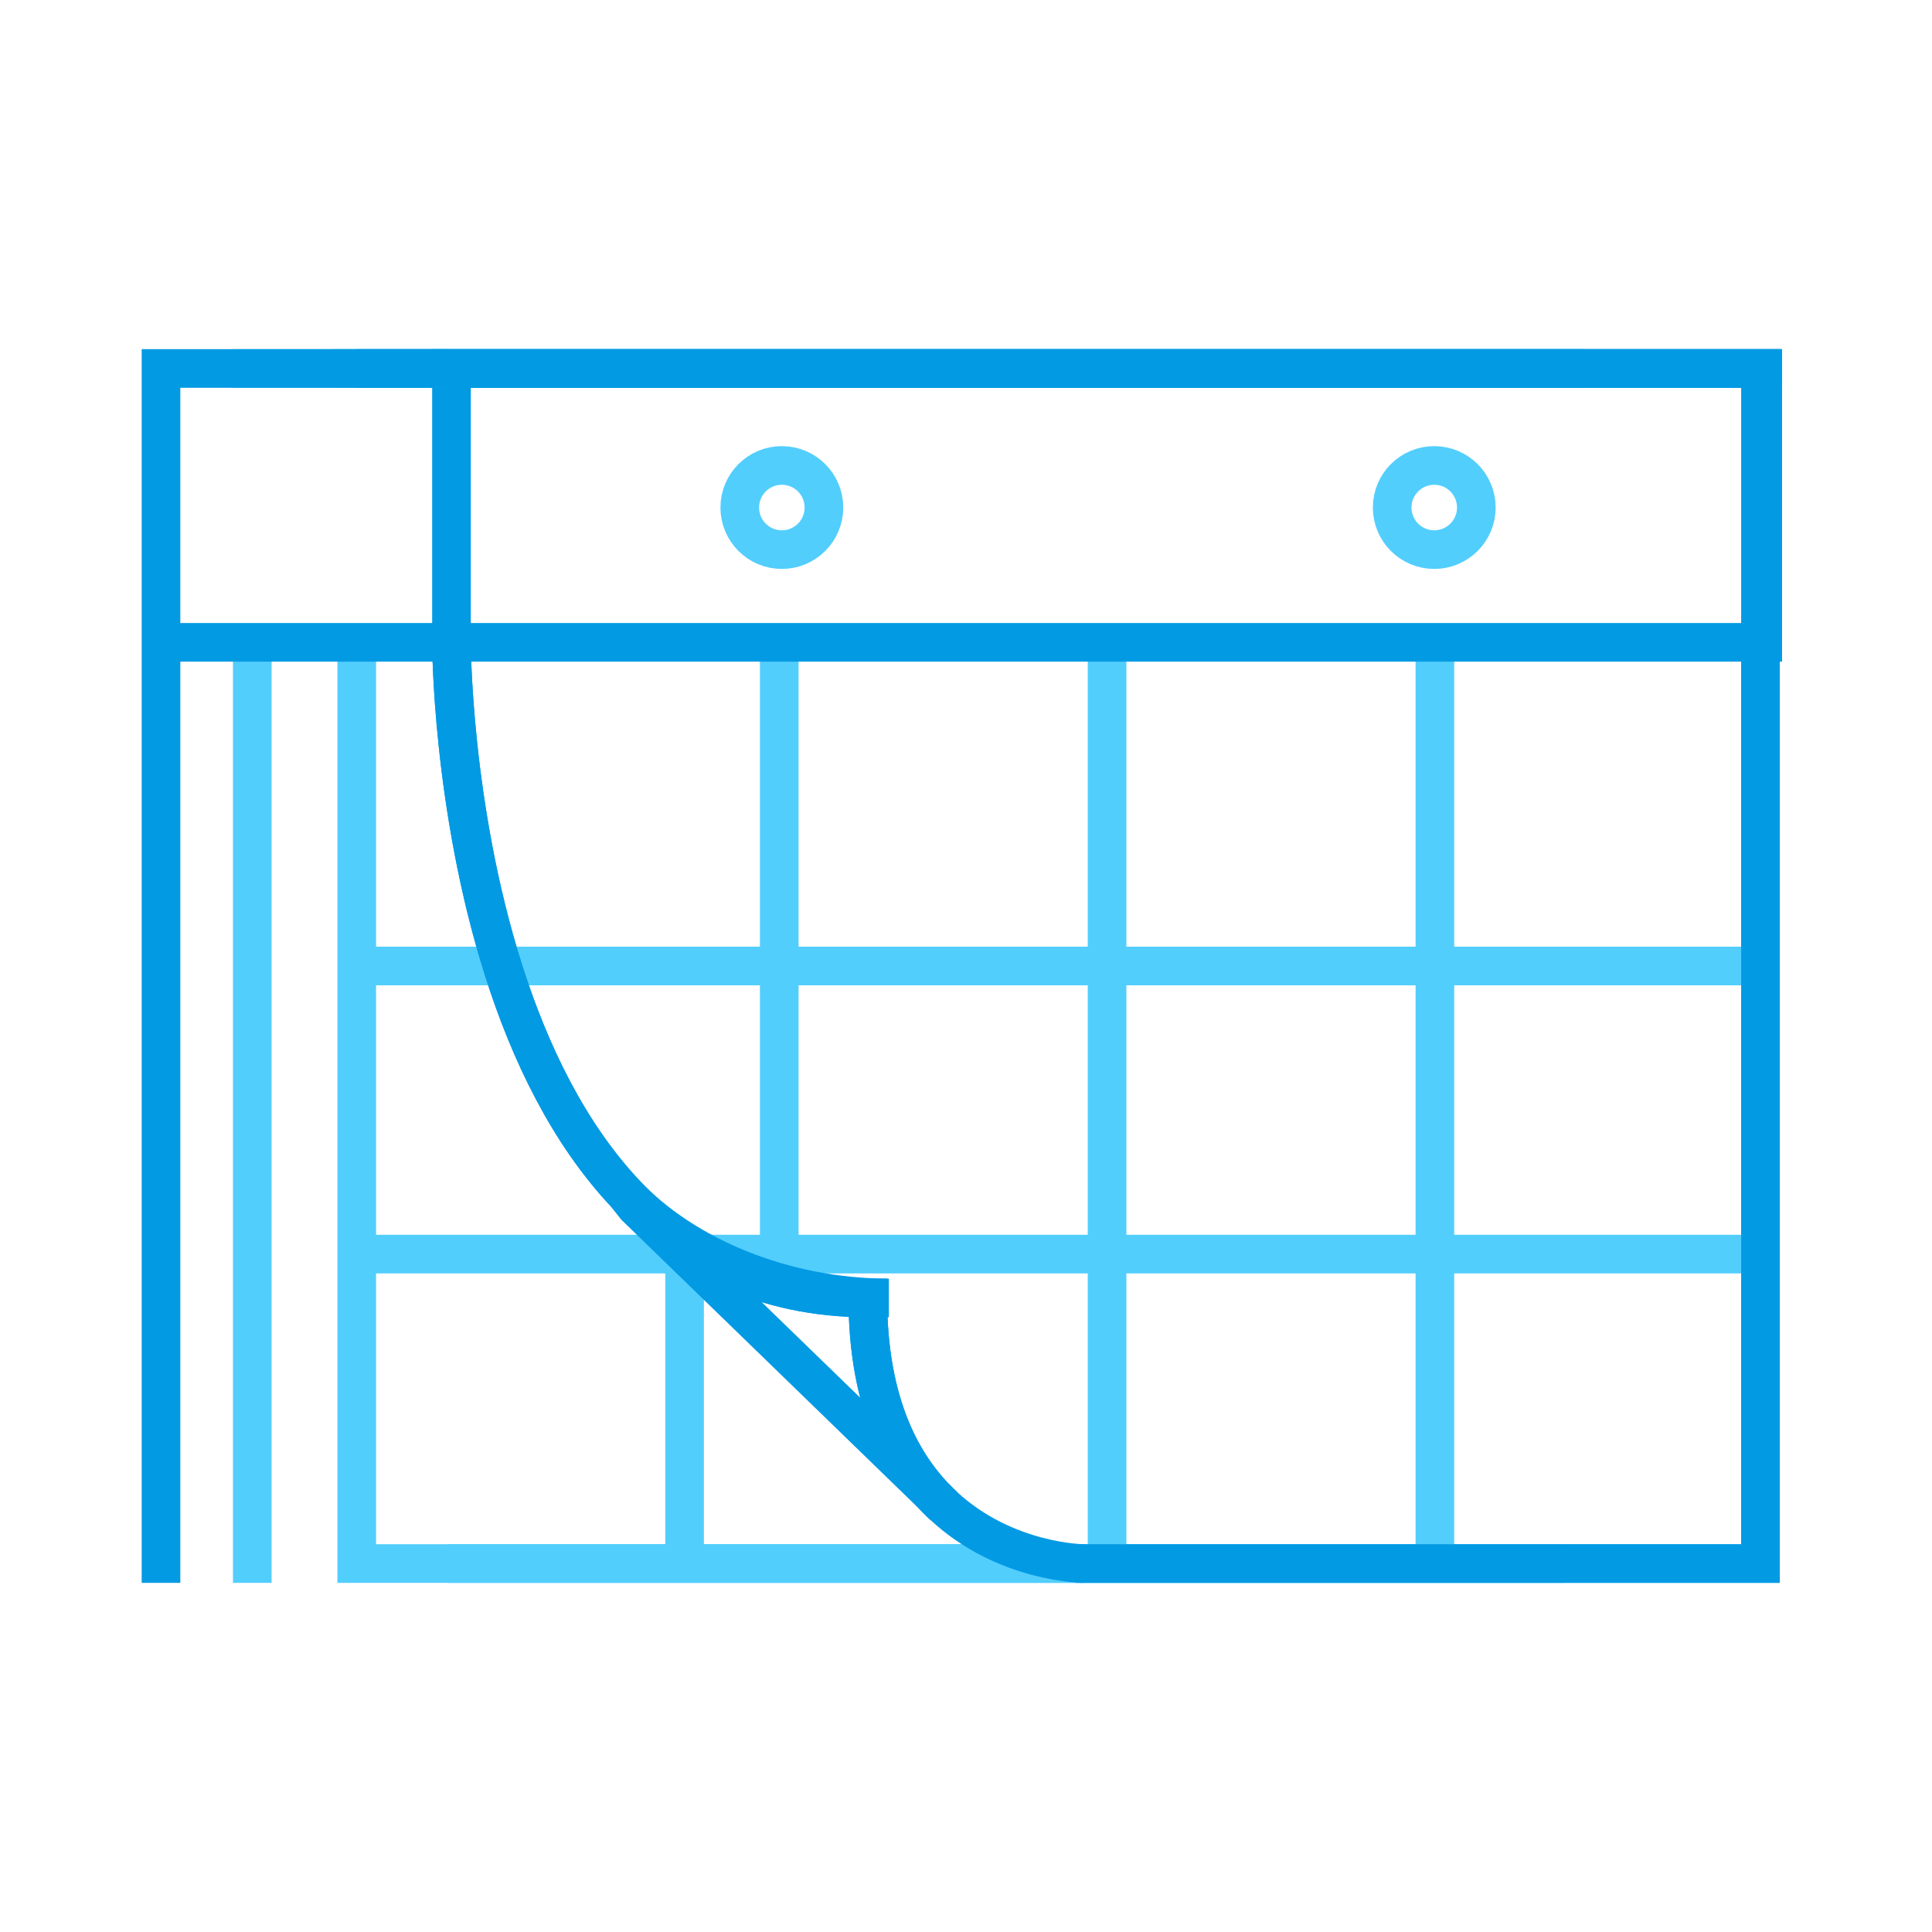
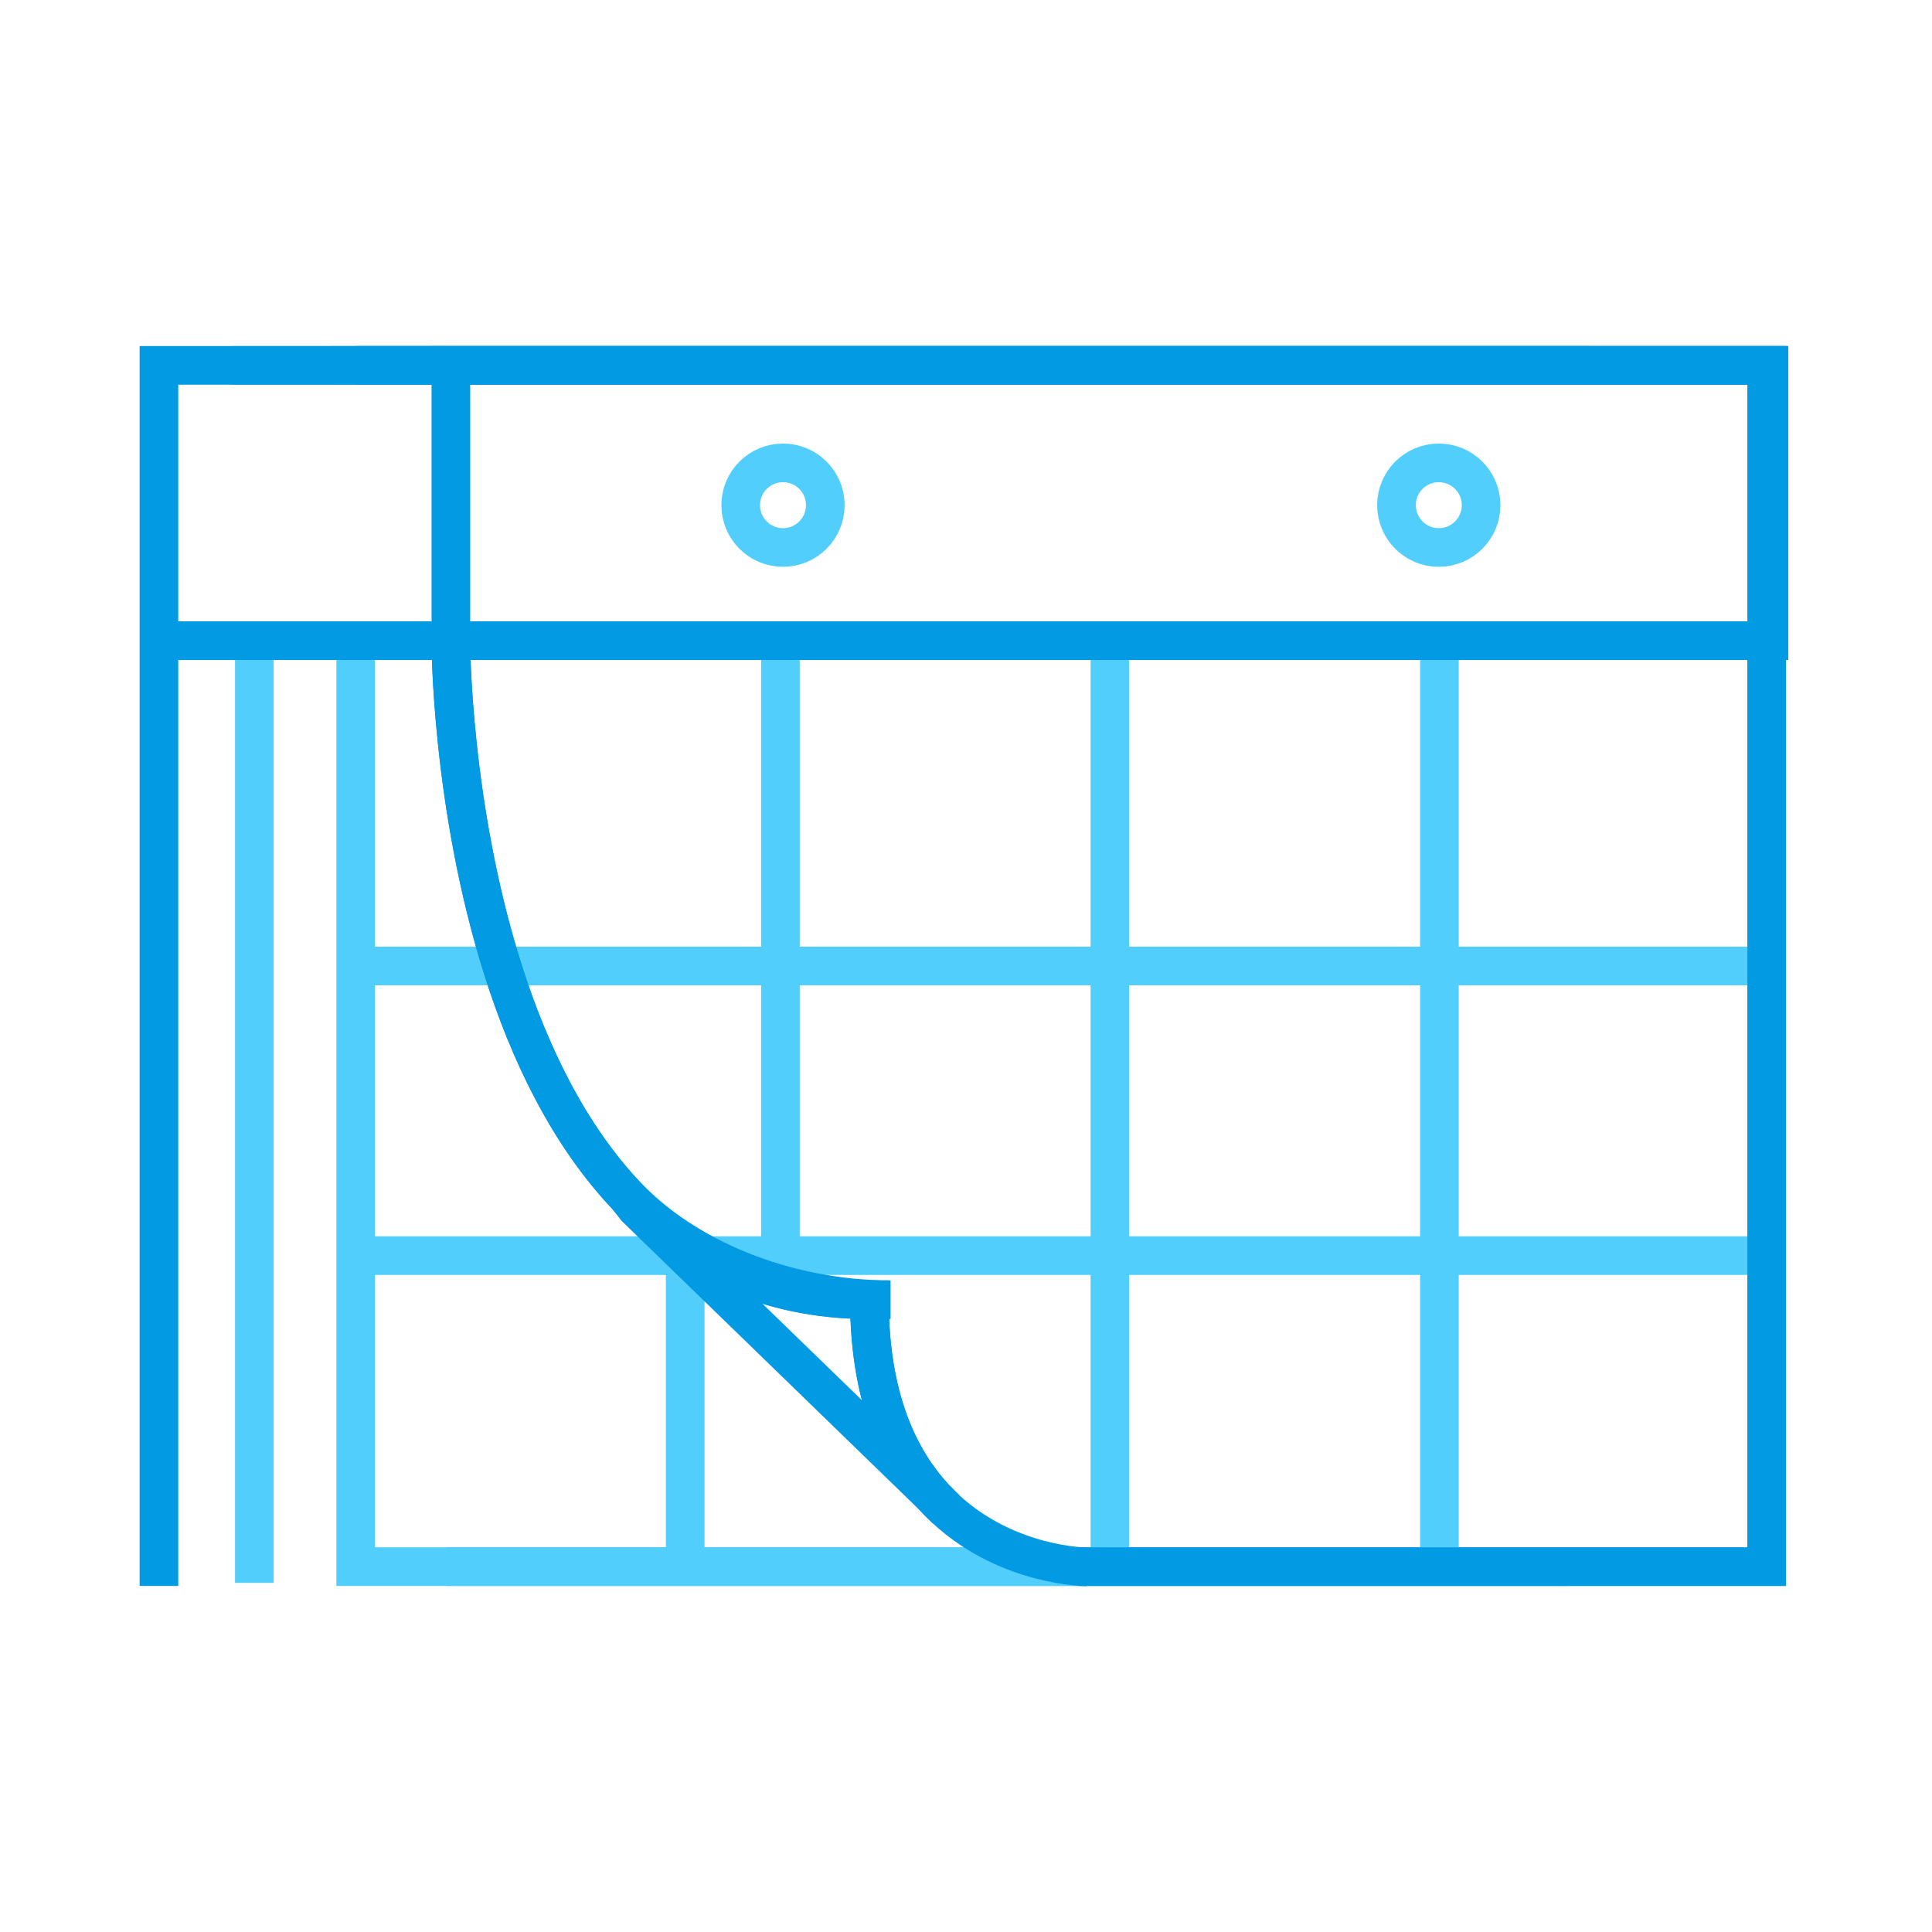
<svg xmlns="http://www.w3.org/2000/svg" viewBox="0 0 600 600">
  <defs>
    <style>.a,.b,.c,.d{fill:none;stroke-miterlimit:10;stroke-width:12px;}.a,.b{stroke:#52cefd;}.b,.d{stroke-linecap:square;}.c,.d{stroke:#039ae4;}</style>
  </defs>
-   <polyline class="a" points="546.73 202.06 546.73 485.57 366.37 485.57 110.79 485.57 110.79 202.29" />
-   <path class="a" d="M242,202.06V392.74" />
-   <line class="a" x1="445.62" y1="202.06" x2="445.62" y2="485.57" />
-   <line class="a" x1="547.42" y1="300" x2="156.49" y2="300" />
-   <polyline class="a" points="205.99 389.47 258.06 389.47 547.42 389.47" />
-   <path class="a" d="M343.81,202.06V485.57" />
-   <line class="a" x1="212.6" y1="485.57" x2="212.6" y2="391" />
-   <line class="a" x1="110.79" y1="389.47" x2="213.16" y2="389.47" />
-   <line class="a" x1="113.42" y1="300" x2="157.89" y2="300" />
-   <polyline class="a" points="138.92 485.57 455.28 485.57 485.57 485.57" />
-   <line class="b" x1="78.35" y1="203.38" x2="78.35" y2="485.57" />
-   <polyline class="b" points="485.57 114.43 455.28 114.43 138.92 114.43 108.63 114.43 78.35 114.43" />
-   <rect class="c" x="140.21" y="114.43" width="407.22" height="85.05" />
-   <line class="b" x1="133.03" y1="114.43" x2="109.28" y2="114.43" />
-   <path class="c" d="M140.21,199.48s0,203.61,129.3,203.61c0,33,10.74,52.78,23.63,64.65,19.33,17.83,43.51,17.83,43.51,17.83" />
-   <path class="c" d="M276.05,403.09c-32.67,0-63.62-13-81.87-32.42l3.22,4.07,92.44,89.72,3.3,3.28c-12.89-11.87-23.63-31.67-23.63-64.65-129.3,0-129.3-203.61-129.3-203.61" />
-   <circle class="a" cx="242.81" cy="157.62" r="13.07" />
-   <circle class="a" cx="445.42" cy="157.62" r="13.07" />
-   <polyline class="d" points="547.42 114.43 50 114.43 50 485.57" />
-   <line class="c" x1="50" y1="199.48" x2="141.5" y2="199.48" />
-   <polyline class="c" points="334.01 485.57 546.73 485.57 546.73 114.43 110.79 114.43" />
+   <polyline class="a" points="548.66 201.55 548.66 486.53 367.37 486.53 110.47 486.53 110.47 201.78" />
+   <path class="a" d="M242.36,201.55V393.22" />
+   <line class="a" x1="447.02" y1="201.55" x2="447.02" y2="486.53" />
+   <line class="a" x1="549.36" y1="300" x2="156.4" y2="300" />
+   <polyline class="a" points="206.15 389.94 258.5 389.94 549.36 389.94" />
+   <path class="a" d="M344.69,201.55v285" />
+   <line class="a" x1="212.8" y1="486.53" x2="212.8" y2="391.47" />
+   <line class="a" x1="110.47" y1="389.94" x2="213.36" y2="389.94" />
+   <line class="a" x1="113.1" y1="300" x2="157.81" y2="300" />
+   <polyline class="a" points="138.73 486.53 456.74 486.53 487.18 486.53" />
+   <line class="b" x1="78.99" y1="203.38" x2="78.99" y2="485.57" />
+   <polyline class="b" points="487.18 113.47 456.74 113.47 138.73 113.47 108.29 113.47 77.85 113.47" />
+   <rect class="c" x="140.03" y="113.47" width="409.33" height="85.49" />
+   <line class="b" x1="132.81" y1="113.47" x2="108.94" y2="113.47" />
+   <path class="c" d="M140,199s0,204.67,130,204.67c0,33.15,10.79,53,23.74,65,19.44,17.92,43.74,17.92,43.74,17.92" />
+   <path class="c" d="M276.58,403.63c-32.84,0-63.95-13.07-82.29-32.59l3.23,4.09,92.92,90.18,3.31,3.3c-12.95-11.94-23.74-31.83-23.74-65C140,403.63,140,199,140,199" />
+   <circle class="a" cx="243.17" cy="156.89" r="13.14" />
+   <circle class="a" cx="446.83" cy="156.89" r="13.14" />
+   <polyline class="d" points="549.36 113.47 49.36 113.47 49.36 486.53" />
+   <line class="c" x1="49.36" y1="198.96" x2="141.33" y2="198.96" />
+   <polyline class="c" points="334.84 486.53 548.66 486.53 548.66 113.47 110.47 113.47" />
</svg>
